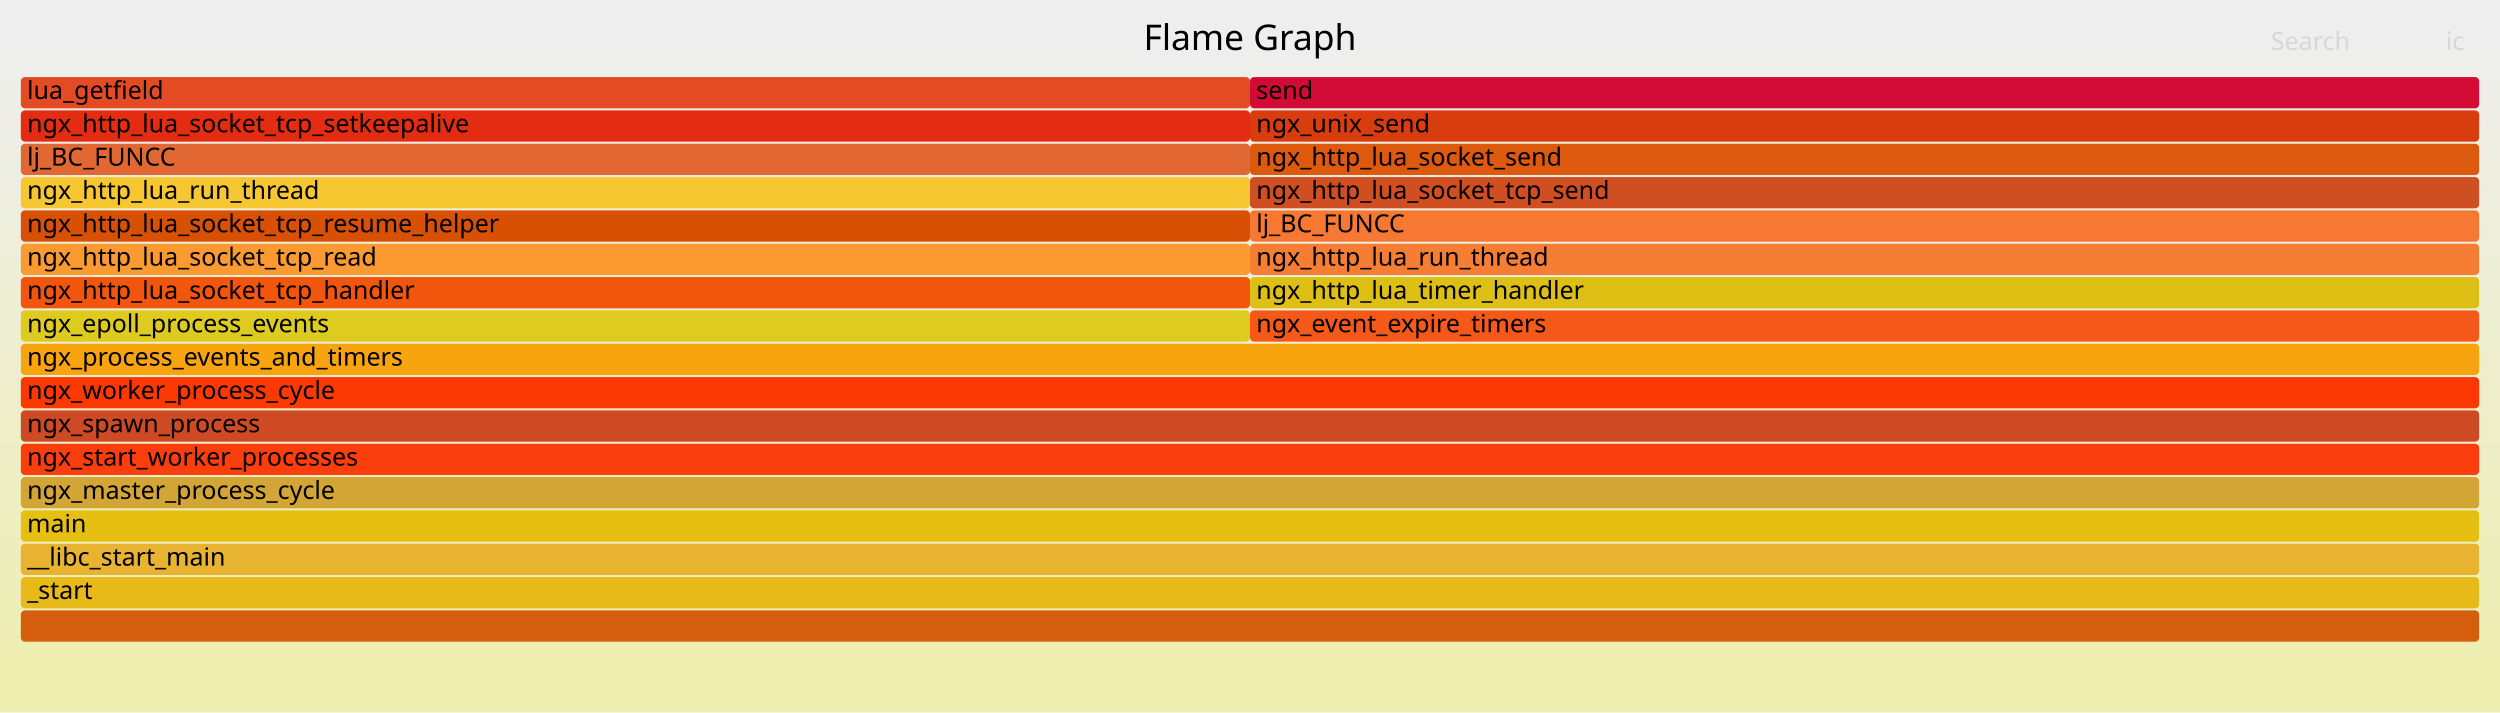
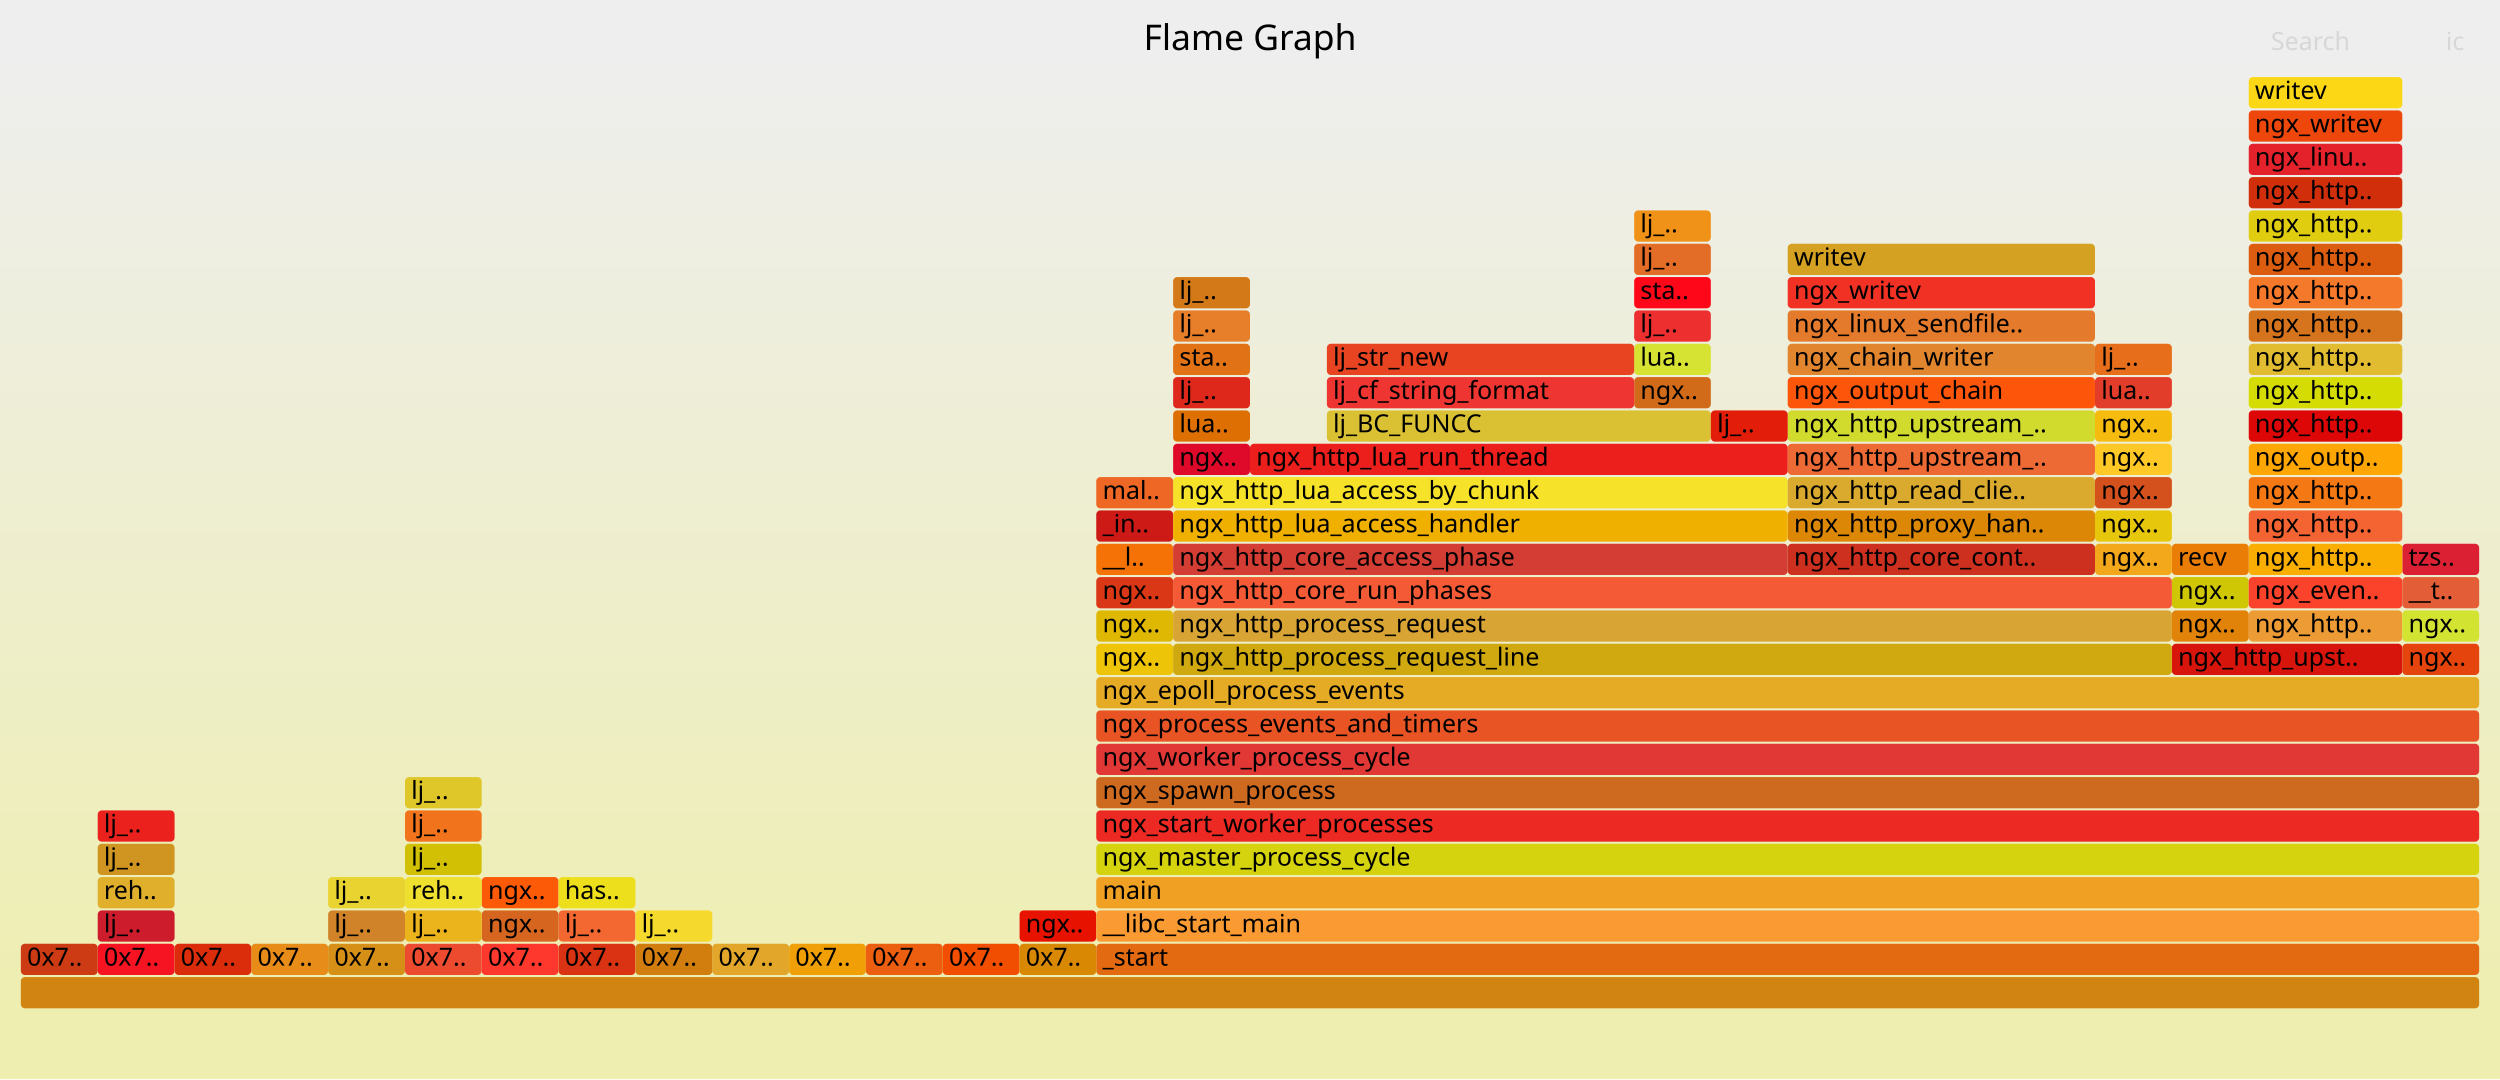
- <svg xmlns="http://www.w3.org/2000/svg" version="1.1" width="1200" height="342" viewBox="0 0 1200 342">
+ <svg xmlns="http://www.w3.org/2000/svg" version="1.1" width="1200" height="518" viewBox="0 0 1200 518">
  <defs>
    <linearGradient id="background" y1="0" y2="1" x1="0" x2="0">
      <stop stop-color="#eeeeee" offset="5%" />
      <stop stop-color="#eeeeb0" offset="95%" />
    </linearGradient>
  </defs>
  <style type="text/css">
	text { font-family:Verdana; font-size:12px; fill:rgb(0,0,0); }
	#search, #ignorecase { opacity:0.1; cursor:pointer; }
	#search:hover, #search.show, #ignorecase:hover, #ignorecase.show { opacity:1; }
	#subtitle { text-anchor:middle; font-color:rgb(160,160,160); }
	#title { text-anchor:middle; font-size:17px}
	#unzoom { cursor:pointer; }
	#frames &gt; *:hover { stroke:black; stroke-width:0.5; cursor:pointer; }
	.hide { display:none; }
	.parent { opacity:0.5; }
</style>
-   <rect x="0.0" y="0" width="1200.0" height="342.0" fill="url(#background)" />
+   <rect x="0.0" y="0" width="1200.0" height="518.0" fill="url(#background)" />
  <text id="title" x="600.00" y="24">Flame Graph</text>
-   <text id="details" x="10.00" y="325"> </text>
+   <text id="details" x="10.00" y="501"> </text>
  <text id="unzoom" x="10.00" y="24" class="hide">Reset Zoom</text>
  <text id="search" x="1090.00" y="24">Search</text>
  <text id="ignorecase" x="1174.00" y="24">ic</text>
-   <text id="matched" x="1090.00" y="325"> </text>
+   <text id="matched" x="1090.00" y="501"> </text>
  <g id="frames">
    <g>
-       <rect x="10.0" y="133" width="590.0" height="15.0" fill="rgb(242,85,12)" rx="2" ry="2" />
-       <text x="13.00" y="143.5">ngx_http_lua_socket_tcp_handler</text>
-     </g>
-     <g>
-       <rect x="10.0" y="293" width="1180.0" height="15.0" fill="rgb(213,94,14)" rx="2" ry="2" />
-       <text x="13.00" y="303.5" />
-     </g>
-     <g>
-       <rect x="10.0" y="53" width="590.0" height="15.0" fill="rgb(228,44,19)" rx="2" ry="2" />
-       <text x="13.00" y="63.5">ngx_http_lua_socket_tcp_setkeepalive</text>
-     </g>
-     <g>
-       <rect x="10.0" y="69" width="590.0" height="15.0" fill="rgb(225,103,51)" rx="2" ry="2" />
-       <text x="13.00" y="79.5">lj_BC_FUNCC</text>
-     </g>
-     <g>
-       <rect x="10.0" y="85" width="590.0" height="15.0" fill="rgb(246,199,49)" rx="2" ry="2" />
-       <text x="13.00" y="95.5">ngx_http_lua_run_thread</text>
-     </g>
-     <g>
-       <rect x="10.0" y="37" width="590.0" height="15.0" fill="rgb(228,75,37)" rx="2" ry="2" />
-       <text x="13.00" y="47.5">lua_getfield</text>
-     </g>
-     <g>
-       <rect x="10.0" y="149" width="590.0" height="15.0" fill="rgb(221,203,31)" rx="2" ry="2" />
-       <text x="13.00" y="159.5">ngx_epoll_process_events</text>
-     </g>
-     <g>
-       <rect x="10.0" y="213" width="1180.0" height="15.0" fill="rgb(251,62,14)" rx="2" ry="2" />
-       <text x="13.00" y="223.5">ngx_start_worker_processes</text>
-     </g>
-     <g>
-       <rect x="600.0" y="117" width="590.0" height="15.0" fill="rgb(245,125,52)" rx="2" ry="2" />
-       <text x="603.00" y="127.5">ngx_http_lua_run_thread</text>
-     </g>
-     <g>
-       <rect x="600.0" y="37" width="590.0" height="15.0" fill="rgb(209,11,54)" rx="2" ry="2" />
-       <text x="603.00" y="47.5">send</text>
-     </g>
-     <g>
-       <rect x="10.0" y="245" width="1180.0" height="15.0" fill="rgb(230,192,16)" rx="2" ry="2" />
-       <text x="13.00" y="255.5">main</text>
-     </g>
-     <g>
-       <rect x="10.0" y="229" width="1180.0" height="15.0" fill="rgb(210,165,53)" rx="2" ry="2" />
-       <text x="13.00" y="239.5">ngx_master_process_cycle</text>
-     </g>
-     <g>
-       <rect x="10.0" y="117" width="590.0" height="15.0" fill="rgb(251,154,49)" rx="2" ry="2" />
-       <text x="13.00" y="127.5">ngx_http_lua_socket_tcp_read</text>
-     </g>
-     <g>
-       <rect x="10.0" y="197" width="1180.0" height="15.0" fill="rgb(205,74,37)" rx="2" ry="2" />
-       <text x="13.00" y="207.5">ngx_spawn_process</text>
-     </g>
-     <g>
-       <rect x="600.0" y="53" width="590.0" height="15.0" fill="rgb(216,60,15)" rx="2" ry="2" />
-       <text x="603.00" y="63.5">ngx_unix_send</text>
-     </g>
-     <g>
-       <rect x="600.0" y="149" width="590.0" height="15.0" fill="rgb(245,89,25)" rx="2" ry="2" />
-       <text x="603.00" y="159.5">ngx_event_expire_timers</text>
-     </g>
-     <g>
-       <rect x="10.0" y="261" width="1180.0" height="15.0" fill="rgb(231,179,48)" rx="2" ry="2" />
-       <text x="13.00" y="271.5">__libc_start_main</text>
-     </g>
-     <g>
-       <rect x="10.0" y="165" width="1180.0" height="15.0" fill="rgb(248,164,15)" rx="2" ry="2" />
-       <text x="13.00" y="175.5">ngx_process_events_and_timers</text>
-     </g>
-     <g>
-       <rect x="600.0" y="69" width="590.0" height="15.0" fill="rgb(220,89,14)" rx="2" ry="2" />
-       <text x="603.00" y="79.5">ngx_http_lua_socket_send</text>
-     </g>
-     <g>
-       <rect x="10.0" y="277" width="1180.0" height="15.0" fill="rgb(231,186,26)" rx="2" ry="2" />
-       <text x="13.00" y="287.5">_start</text>
-     </g>
-     <g>
-       <rect x="10.0" y="181" width="1180.0" height="15.0" fill="rgb(252,57,2)" rx="2" ry="2" />
-       <text x="13.00" y="191.5">ngx_worker_process_cycle</text>
-     </g>
-     <g>
-       <rect x="600.0" y="101" width="590.0" height="15.0" fill="rgb(246,120,51)" rx="2" ry="2" />
-       <text x="603.00" y="111.5">lj_BC_FUNCC</text>
-     </g>
-     <g>
-       <rect x="10.0" y="101" width="590.0" height="15.0" fill="rgb(215,80,4)" rx="2" ry="2" />
-       <text x="13.00" y="111.5">ngx_http_lua_socket_tcp_resume_helper</text>
-     </g>
-     <g>
-       <rect x="600.0" y="85" width="590.0" height="15.0" fill="rgb(207,78,34)" rx="2" ry="2" />
-       <text x="603.00" y="95.5">ngx_http_lua_socket_tcp_send</text>
-     </g>
-     <g>
-       <rect x="600.0" y="133" width="590.0" height="15.0" fill="rgb(222,191,20)" rx="2" ry="2" />
-       <text x="603.00" y="143.5">ngx_http_lua_timer_handler</text>
+       <rect x="526.2" y="293" width="36.9" height="15.0" fill="rgb(222,184,2)" rx="2" ry="2" />
+       <text x="529.25" y="303.5">ngx..</text>
+     </g>
+     <g>
+       <rect x="268.1" y="437" width="36.9" height="15.0" fill="rgb(243,104,49)" rx="2" ry="2" />
+       <text x="271.12" y="447.5">lj_..</text>
+     </g>
+     <g>
+       <rect x="231.2" y="437" width="36.9" height="15.0" fill="rgb(213,101,31)" rx="2" ry="2" />
+       <text x="234.25" y="447.5">ngx..</text>
+     </g>
+     <g>
+       <rect x="1079.4" y="245" width="73.7" height="15.0" fill="rgb(244,100,50)" rx="2" ry="2" />
+       <text x="1082.38" y="255.5">ngx_http..</text>
+     </g>
+     <g>
+       <rect x="231.2" y="421" width="36.9" height="15.0" fill="rgb(252,90,7)" rx="2" ry="2" />
+       <text x="234.25" y="431.5">ngx..</text>
+     </g>
+     <g>
+       <rect x="526.2" y="325" width="663.8" height="15.0" fill="rgb(230,171,36)" rx="2" ry="2" />
+       <text x="529.25" y="335.5">ngx_epoll_process_events</text>
+     </g>
+     <g>
+       <rect x="784.4" y="117" width="36.8" height="15.0" fill="rgb(227,109,38)" rx="2" ry="2" />
+       <text x="787.38" y="127.5">lj_..</text>
+     </g>
+     <g>
+       <rect x="46.9" y="437" width="36.9" height="15.0" fill="rgb(205,28,43)" rx="2" ry="2" />
+       <text x="49.88" y="447.5">lj_..</text>
+     </g>
+     <g>
+       <rect x="858.1" y="149" width="147.5" height="15.0" fill="rgb(228,122,43)" rx="2" ry="2" />
+       <text x="861.12" y="159.5">ngx_linux_sendfile..</text>
+     </g>
+     <g>
+       <rect x="194.4" y="373" width="36.8" height="15.0" fill="rgb(223,198,41)" rx="2" ry="2" />
+       <text x="197.38" y="383.5">lj_..</text>
+     </g>
+     <g>
+       <rect x="1153.1" y="261" width="36.9" height="15.0" fill="rgb(219,32,51)" rx="2" ry="2" />
+       <text x="1156.12" y="271.5">tzs..</text>
+     </g>
+     <g>
+       <rect x="563.1" y="149" width="36.9" height="15.0" fill="rgb(231,126,42)" rx="2" ry="2" />
+       <text x="566.12" y="159.5">lj_..</text>
+     </g>
+     <g>
+       <rect x="157.5" y="453" width="36.9" height="15.0" fill="rgb(214,144,24)" rx="2" ry="2" />
+       <text x="160.50" y="463.5">0x7..</text>
+     </g>
+     <g>
+       <rect x="858.1" y="181" width="147.5" height="15.0" fill="rgb(253,86,10)" rx="2" ry="2" />
+       <text x="861.12" y="191.5">ngx_output_chain</text>
+     </g>
+     <g>
+       <rect x="120.6" y="453" width="36.9" height="15.0" fill="rgb(231,139,25)" rx="2" ry="2" />
+       <text x="123.62" y="463.5">0x7..</text>
+     </g>
+     <g>
+       <rect x="526.2" y="261" width="36.9" height="15.0" fill="rgb(244,114,6)" rx="2" ry="2" />
+       <text x="529.25" y="271.5">__l..</text>
+     </g>
+     <g>
+       <rect x="194.4" y="453" width="36.8" height="15.0" fill="rgb(236,75,48)" rx="2" ry="2" />
+       <text x="197.38" y="463.5">0x7..</text>
+     </g>
+     <g>
+       <rect x="194.4" y="405" width="36.8" height="15.0" fill="rgb(210,192,5)" rx="2" ry="2" />
+       <text x="197.38" y="415.5">lj_..</text>
+     </g>
+     <g>
+       <rect x="341.9" y="453" width="36.9" height="15.0" fill="rgb(226,167,42)" rx="2" ry="2" />
+       <text x="344.88" y="463.5">0x7..</text>
+     </g>
+     <g>
+       <rect x="489.4" y="437" width="36.8" height="15.0" fill="rgb(231,19,0)" rx="2" ry="2" />
+       <text x="492.38" y="447.5">ngx..</text>
+     </g>
+     <g>
+       <rect x="1079.4" y="85" width="73.7" height="15.0" fill="rgb(209,46,11)" rx="2" ry="2" />
+       <text x="1082.38" y="95.5">ngx_http..</text>
+     </g>
+     <g>
+       <rect x="1079.4" y="37" width="73.7" height="15.0" fill="rgb(252,215,22)" rx="2" ry="2" />
+       <text x="1082.38" y="47.5">writev</text>
+     </g>
+     <g>
+       <rect x="858.1" y="197" width="147.5" height="15.0" fill="rgb(209,219,45)" rx="2" ry="2" />
+       <text x="861.12" y="207.5">ngx_http_upstream_..</text>
+     </g>
+     <g>
+       <rect x="46.9" y="453" width="36.9" height="15.0" fill="rgb(246,20,35)" rx="2" ry="2" />
+       <text x="49.88" y="463.5">0x7..</text>
+     </g>
+     <g>
+       <rect x="526.2" y="357" width="663.8" height="15.0" fill="rgb(225,55,53)" rx="2" ry="2" />
+       <text x="529.25" y="367.5">ngx_worker_process_cycle</text>
+     </g>
+     <g>
+       <rect x="83.8" y="453" width="36.8" height="15.0" fill="rgb(219,45,11)" rx="2" ry="2" />
+       <text x="86.75" y="463.5">0x7..</text>
+     </g>
+     <g>
+       <rect x="157.5" y="421" width="36.9" height="15.0" fill="rgb(233,211,49)" rx="2" ry="2" />
+       <text x="160.50" y="431.5">lj_..</text>
+     </g>
+     <g>
+       <rect x="526.2" y="373" width="663.8" height="15.0" fill="rgb(205,106,31)" rx="2" ry="2" />
+       <text x="529.25" y="383.5">ngx_spawn_process</text>
+     </g>
+     <g>
+       <rect x="194.4" y="437" width="36.8" height="15.0" fill="rgb(235,179,28)" rx="2" ry="2" />
+       <text x="197.38" y="447.5">lj_..</text>
+     </g>
+     <g>
+       <rect x="526.2" y="389" width="663.8" height="15.0" fill="rgb(236,42,35)" rx="2" ry="2" />
+       <text x="529.25" y="399.5">ngx_start_worker_processes</text>
+     </g>
+     <g>
+       <rect x="563.1" y="293" width="479.4" height="15.0" fill="rgb(216,164,52)" rx="2" ry="2" />
+       <text x="566.12" y="303.5">ngx_http_process_request</text>
+     </g>
+     <g>
+       <rect x="858.1" y="117" width="147.5" height="15.0" fill="rgb(212,161,34)" rx="2" ry="2" />
+       <text x="861.12" y="127.5">writev</text>
+     </g>
+     <g>
+       <rect x="1079.4" y="293" width="73.7" height="15.0" fill="rgb(237,155,52)" rx="2" ry="2" />
+       <text x="1082.38" y="303.5">ngx_http..</text>
+     </g>
+     <g>
+       <rect x="268.1" y="453" width="36.9" height="15.0" fill="rgb(218,51,19)" rx="2" ry="2" />
+       <text x="271.12" y="463.5">0x7..</text>
+     </g>
+     <g>
+       <rect x="1079.4" y="149" width="73.7" height="15.0" fill="rgb(214,116,30)" rx="2" ry="2" />
+       <text x="1082.38" y="159.5">ngx_http..</text>
+     </g>
+     <g>
+       <rect x="563.1" y="213" width="36.9" height="15.0" fill="rgb(223,10,41)" rx="2" ry="2" />
+       <text x="566.12" y="223.5">ngx..</text>
+     </g>
+     <g>
+       <rect x="784.4" y="181" width="36.8" height="15.0" fill="rgb(209,106,25)" rx="2" ry="2" />
+       <text x="787.38" y="191.5">ngx..</text>
+     </g>
+     <g>
+       <rect x="636.9" y="197" width="184.3" height="15.0" fill="rgb(218,193,51)" rx="2" ry="2" />
+       <text x="639.88" y="207.5">lj_BC_FUNCC</text>
+     </g>
+     <g>
+       <rect x="1079.4" y="53" width="73.7" height="15.0" fill="rgb(238,71,12)" rx="2" ry="2" />
+       <text x="1082.38" y="63.5">ngx_writev</text>
+     </g>
+     <g>
+       <rect x="1079.4" y="229" width="73.7" height="15.0" fill="rgb(244,121,20)" rx="2" ry="2" />
+       <text x="1082.38" y="239.5">ngx_http..</text>
+     </g>
+     <g>
+       <rect x="563.1" y="229" width="295.0" height="15.0" fill="rgb(246,226,41)" rx="2" ry="2" />
+       <text x="566.12" y="239.5">ngx_http_lua_access_by_chunk</text>
+     </g>
+     <g>
+       <rect x="46.9" y="389" width="36.9" height="15.0" fill="rgb(234,33,29)" rx="2" ry="2" />
+       <text x="49.88" y="399.5">lj_..</text>
+     </g>
+     <g>
+       <rect x="1042.5" y="277" width="36.9" height="15.0" fill="rgb(207,198,4)" rx="2" ry="2" />
+       <text x="1045.50" y="287.5">ngx..</text>
+     </g>
+     <g>
+       <rect x="563.1" y="133" width="36.9" height="15.0" fill="rgb(212,121,24)" rx="2" ry="2" />
+       <text x="566.12" y="143.5">lj_..</text>
+     </g>
+     <g>
+       <rect x="526.2" y="309" width="36.9" height="15.0" fill="rgb(238,196,8)" rx="2" ry="2" />
+       <text x="529.25" y="319.5">ngx..</text>
+     </g>
+     <g>
+       <rect x="784.4" y="101" width="36.8" height="15.0" fill="rgb(240,146,24)" rx="2" ry="2" />
+       <text x="787.38" y="111.5">lj_..</text>
+     </g>
+     <g>
+       <rect x="563.1" y="277" width="479.4" height="15.0" fill="rgb(243,90,53)" rx="2" ry="2" />
+       <text x="566.12" y="287.5">ngx_http_core_run_phases</text>
+     </g>
+     <g>
+       <rect x="1079.4" y="261" width="73.7" height="15.0" fill="rgb(250,174,2)" rx="2" ry="2" />
+       <text x="1082.38" y="271.5">ngx_http..</text>
+     </g>
+     <g>
+       <rect x="526.2" y="453" width="663.8" height="15.0" fill="rgb(228,106,18)" rx="2" ry="2" />
+       <text x="529.25" y="463.5">_start</text>
+     </g>
+     <g>
+       <rect x="1079.4" y="181" width="73.7" height="15.0" fill="rgb(213,220,3)" rx="2" ry="2" />
+       <text x="1082.38" y="191.5">ngx_http..</text>
+     </g>
+     <g>
+       <rect x="784.4" y="165" width="36.8" height="15.0" fill="rgb(214,227,50)" rx="2" ry="2" />
+       <text x="787.38" y="175.5">lua..</text>
+     </g>
+     <g>
+       <rect x="563.1" y="181" width="36.9" height="15.0" fill="rgb(222,40,27)" rx="2" ry="2" />
+       <text x="566.12" y="191.5">lj_..</text>
+     </g>
+     <g>
+       <rect x="526.2" y="245" width="36.9" height="15.0" fill="rgb(206,26,23)" rx="2" ry="2" />
+       <text x="529.25" y="255.5">_in..</text>
+     </g>
+     <g>
+       <rect x="526.2" y="437" width="663.8" height="15.0" fill="rgb(250,154,51)" rx="2" ry="2" />
+       <text x="529.25" y="447.5">__libc_start_main</text>
+     </g>
+     <g>
+       <rect x="636.9" y="165" width="147.5" height="15.0" fill="rgb(232,68,34)" rx="2" ry="2" />
+       <text x="639.88" y="175.5">lj_str_new</text>
+     </g>
+     <g>
+       <rect x="46.9" y="421" width="36.9" height="15.0" fill="rgb(224,175,44)" rx="2" ry="2" />
+       <text x="49.88" y="431.5">reh..</text>
+     </g>
+     <g>
+       <rect x="526.2" y="229" width="36.9" height="15.0" fill="rgb(238,103,36)" rx="2" ry="2" />
+       <text x="529.25" y="239.5">mal..</text>
+     </g>
+     <g>
+       <rect x="784.4" y="149" width="36.8" height="15.0" fill="rgb(238,47,48)" rx="2" ry="2" />
+       <text x="787.38" y="159.5">lj_..</text>
+     </g>
+     <g>
+       <rect x="526.2" y="277" width="36.9" height="15.0" fill="rgb(217,55,21)" rx="2" ry="2" />
+       <text x="529.25" y="287.5">ngx..</text>
+     </g>
+     <g>
+       <rect x="452.5" y="453" width="36.9" height="15.0" fill="rgb(241,78,2)" rx="2" ry="2" />
+       <text x="455.50" y="463.5">0x7..</text>
+     </g>
+     <g>
+       <rect x="46.9" y="405" width="36.9" height="15.0" fill="rgb(207,149,32)" rx="2" ry="2" />
+       <text x="49.88" y="415.5">lj_..</text>
+     </g>
+     <g>
+       <rect x="858.1" y="229" width="147.5" height="15.0" fill="rgb(217,170,46)" rx="2" ry="2" />
+       <text x="861.12" y="239.5">ngx_http_read_clie..</text>
+     </g>
+     <g>
+       <rect x="305.0" y="453" width="36.9" height="15.0" fill="rgb(210,126,15)" rx="2" ry="2" />
+       <text x="308.00" y="463.5">0x7..</text>
+     </g>
+     <g>
+       <rect x="526.2" y="405" width="663.8" height="15.0" fill="rgb(213,211,14)" rx="2" ry="2" />
+       <text x="529.25" y="415.5">ngx_master_process_cycle</text>
+     </g>
+     <g>
+       <rect x="1005.6" y="213" width="36.9" height="15.0" fill="rgb(254,200,38)" rx="2" ry="2" />
+       <text x="1008.62" y="223.5">ngx..</text>
+     </g>
+     <g>
+       <rect x="858.1" y="245" width="147.5" height="15.0" fill="rgb(220,135,5)" rx="2" ry="2" />
+       <text x="861.12" y="255.5">ngx_http_proxy_han..</text>
+     </g>
+     <g>
+       <rect x="858.1" y="213" width="147.5" height="15.0" fill="rgb(237,106,52)" rx="2" ry="2" />
+       <text x="861.12" y="223.5">ngx_http_upstream_..</text>
+     </g>
+     <g>
+       <rect x="1079.4" y="101" width="73.7" height="15.0" fill="rgb(224,205,16)" rx="2" ry="2" />
+       <text x="1082.38" y="111.5">ngx_http..</text>
+     </g>
+     <g>
+       <rect x="10.0" y="453" width="36.9" height="15.0" fill="rgb(205,59,20)" rx="2" ry="2" />
+       <text x="13.00" y="463.5">0x7..</text>
+     </g>
+     <g>
+       <rect x="1153.1" y="293" width="36.9" height="15.0" fill="rgb(211,227,50)" rx="2" ry="2" />
+       <text x="1156.12" y="303.5">ngx..</text>
+     </g>
+     <g>
+       <rect x="1042.5" y="309" width="110.6" height="15.0" fill="rgb(216,21,13)" rx="2" ry="2" />
+       <text x="1045.50" y="319.5">ngx_http_upst..</text>
+     </g>
+     <g>
+       <rect x="1042.5" y="261" width="36.9" height="15.0" fill="rgb(234,125,6)" rx="2" ry="2" />
+       <text x="1045.50" y="271.5">recv</text>
+     </g>
+     <g>
+       <rect x="1005.6" y="197" width="36.9" height="15.0" fill="rgb(245,188,15)" rx="2" ry="2" />
+       <text x="1008.62" y="207.5">ngx..</text>
+     </g>
+     <g>
+       <rect x="268.1" y="421" width="36.9" height="15.0" fill="rgb(237,223,28)" rx="2" ry="2" />
+       <text x="271.12" y="431.5">has..</text>
+     </g>
+     <g>
+       <rect x="1005.6" y="245" width="36.9" height="15.0" fill="rgb(231,199,11)" rx="2" ry="2" />
+       <text x="1008.62" y="255.5">ngx..</text>
+     </g>
+     <g>
+       <rect x="1079.4" y="277" width="73.7" height="15.0" fill="rgb(251,66,42)" rx="2" ry="2" />
+       <text x="1082.38" y="287.5">ngx_even..</text>
+     </g>
+     <g>
+       <rect x="858.1" y="165" width="147.5" height="15.0" fill="rgb(225,133,47)" rx="2" ry="2" />
+       <text x="861.12" y="175.5">ngx_chain_writer</text>
+     </g>
+     <g>
+       <rect x="1153.1" y="309" width="36.9" height="15.0" fill="rgb(229,68,13)" rx="2" ry="2" />
+       <text x="1156.12" y="319.5">ngx..</text>
+     </g>
+     <g>
+       <rect x="305.0" y="437" width="36.9" height="15.0" fill="rgb(245,217,45)" rx="2" ry="2" />
+       <text x="308.00" y="447.5">lj_..</text>
+     </g>
+     <g>
+       <rect x="636.9" y="181" width="147.5" height="15.0" fill="rgb(239,53,49)" rx="2" ry="2" />
+       <text x="639.88" y="191.5">lj_cf_string_format</text>
+     </g>
+     <g>
+       <rect x="1079.4" y="213" width="73.7" height="15.0" fill="rgb(254,166,4)" rx="2" ry="2" />
+       <text x="1082.38" y="223.5">ngx_outp..</text>
+     </g>
+     <g>
+       <rect x="1042.5" y="293" width="36.9" height="15.0" fill="rgb(225,131,9)" rx="2" ry="2" />
+       <text x="1045.50" y="303.5">ngx..</text>
+     </g>
+     <g>
+       <rect x="157.5" y="437" width="36.9" height="15.0" fill="rgb(209,131,41)" rx="2" ry="2" />
+       <text x="160.50" y="447.5">lj_..</text>
+     </g>
+     <g>
+       <rect x="526.2" y="421" width="663.8" height="15.0" fill="rgb(240,160,34)" rx="2" ry="2" />
+       <text x="529.25" y="431.5">main</text>
+     </g>
+     <g>
+       <rect x="1005.6" y="165" width="36.9" height="15.0" fill="rgb(231,110,26)" rx="2" ry="2" />
+       <text x="1008.62" y="175.5">lj_..</text>
+     </g>
+     <g>
+       <rect x="10.0" y="469" width="1180.0" height="15.0" fill="rgb(210,132,19)" rx="2" ry="2" />
+       <text x="13.00" y="479.5" />
+     </g>
+     <g>
+       <rect x="1079.4" y="165" width="73.7" height="15.0" fill="rgb(226,188,48)" rx="2" ry="2" />
+       <text x="1082.38" y="175.5">ngx_http..</text>
+     </g>
+     <g>
+       <rect x="784.4" y="133" width="36.8" height="15.0" fill="rgb(254,7,25)" rx="2" ry="2" />
+       <text x="787.38" y="143.5">sta..</text>
+     </g>
+     <g>
+       <rect x="1079.4" y="117" width="73.7" height="15.0" fill="rgb(220,93,15)" rx="2" ry="2" />
+       <text x="1082.38" y="127.5">ngx_http..</text>
+     </g>
+     <g>
+       <rect x="821.2" y="197" width="36.9" height="15.0" fill="rgb(226,30,11)" rx="2" ry="2" />
+       <text x="824.25" y="207.5">lj_..</text>
+     </g>
+     <g>
+       <rect x="526.2" y="341" width="663.8" height="15.0" fill="rgb(232,84,36)" rx="2" ry="2" />
+       <text x="529.25" y="351.5">ngx_process_events_and_timers</text>
+     </g>
+     <g>
+       <rect x="1079.4" y="133" width="73.7" height="15.0" fill="rgb(245,121,42)" rx="2" ry="2" />
+       <text x="1082.38" y="143.5">ngx_http..</text>
+     </g>
+     <g>
+       <rect x="1005.6" y="229" width="36.9" height="15.0" fill="rgb(212,81,29)" rx="2" ry="2" />
+       <text x="1008.62" y="239.5">ngx..</text>
+     </g>
+     <g>
+       <rect x="1153.1" y="277" width="36.9" height="15.0" fill="rgb(227,94,54)" rx="2" ry="2" />
+       <text x="1156.12" y="287.5">__t..</text>
+     </g>
+     <g>
+       <rect x="1079.4" y="69" width="73.7" height="15.0" fill="rgb(227,34,43)" rx="2" ry="2" />
+       <text x="1082.38" y="79.5">ngx_linu..</text>
+     </g>
+     <g>
+       <rect x="563.1" y="197" width="36.9" height="15.0" fill="rgb(222,112,3)" rx="2" ry="2" />
+       <text x="566.12" y="207.5">lua..</text>
+     </g>
+     <g>
+       <rect x="563.1" y="309" width="479.4" height="15.0" fill="rgb(207,169,15)" rx="2" ry="2" />
+       <text x="566.12" y="319.5">ngx_http_process_request_line</text>
+     </g>
+     <g>
+       <rect x="231.2" y="453" width="36.9" height="15.0" fill="rgb(254,56,45)" rx="2" ry="2" />
+       <text x="234.25" y="463.5">0x7..</text>
+     </g>
+     <g>
+       <rect x="563.1" y="165" width="36.9" height="15.0" fill="rgb(225,114,22)" rx="2" ry="2" />
+       <text x="566.12" y="175.5">sta..</text>
+     </g>
+     <g>
+       <rect x="1079.4" y="197" width="73.7" height="15.0" fill="rgb(221,7,8)" rx="2" ry="2" />
+       <text x="1082.38" y="207.5">ngx_http..</text>
+     </g>
+     <g>
+       <rect x="489.4" y="453" width="36.8" height="15.0" fill="rgb(217,136,3)" rx="2" ry="2" />
+       <text x="492.38" y="463.5">0x7..</text>
+     </g>
+     <g>
+       <rect x="194.4" y="389" width="36.8" height="15.0" fill="rgb(241,116,29)" rx="2" ry="2" />
+       <text x="197.38" y="399.5">lj_..</text>
+     </g>
+     <g>
+       <rect x="194.4" y="421" width="36.8" height="15.0" fill="rgb(239,223,46)" rx="2" ry="2" />
+       <text x="197.38" y="431.5">reh..</text>
+     </g>
+     <g>
+       <rect x="563.1" y="261" width="295.0" height="15.0" fill="rgb(211,61,51)" rx="2" ry="2" />
+       <text x="566.12" y="271.5">ngx_http_core_access_phase</text>
+     </g>
+     <g>
+       <rect x="378.8" y="453" width="36.8" height="15.0" fill="rgb(240,159,6)" rx="2" ry="2" />
+       <text x="381.75" y="463.5">0x7..</text>
+     </g>
+     <g>
+       <rect x="1005.6" y="181" width="36.9" height="15.0" fill="rgb(226,60,42)" rx="2" ry="2" />
+       <text x="1008.62" y="191.5">lua..</text>
+     </g>
+     <g>
+       <rect x="600.0" y="213" width="258.1" height="15.0" fill="rgb(236,31,28)" rx="2" ry="2" />
+       <text x="603.00" y="223.5">ngx_http_lua_run_thread</text>
+     </g>
+     <g>
+       <rect x="858.1" y="133" width="147.5" height="15.0" fill="rgb(241,49,36)" rx="2" ry="2" />
+       <text x="861.12" y="143.5">ngx_writev</text>
+     </g>
+     <g>
+       <rect x="858.1" y="261" width="147.5" height="15.0" fill="rgb(206,48,31)" rx="2" ry="2" />
+       <text x="861.12" y="271.5">ngx_http_core_cont..</text>
+     </g>
+     <g>
+       <rect x="563.1" y="245" width="295.0" height="15.0" fill="rgb(240,176,0)" rx="2" ry="2" />
+       <text x="566.12" y="255.5">ngx_http_lua_access_handler</text>
+     </g>
+     <g>
+       <rect x="1005.6" y="261" width="36.9" height="15.0" fill="rgb(243,167,26)" rx="2" ry="2" />
+       <text x="1008.62" y="271.5">ngx..</text>
+     </g>
+     <g>
+       <rect x="415.6" y="453" width="36.9" height="15.0" fill="rgb(236,94,16)" rx="2" ry="2" />
+       <text x="418.62" y="463.5">0x7..</text>
    </g>
  </g>
</svg>
